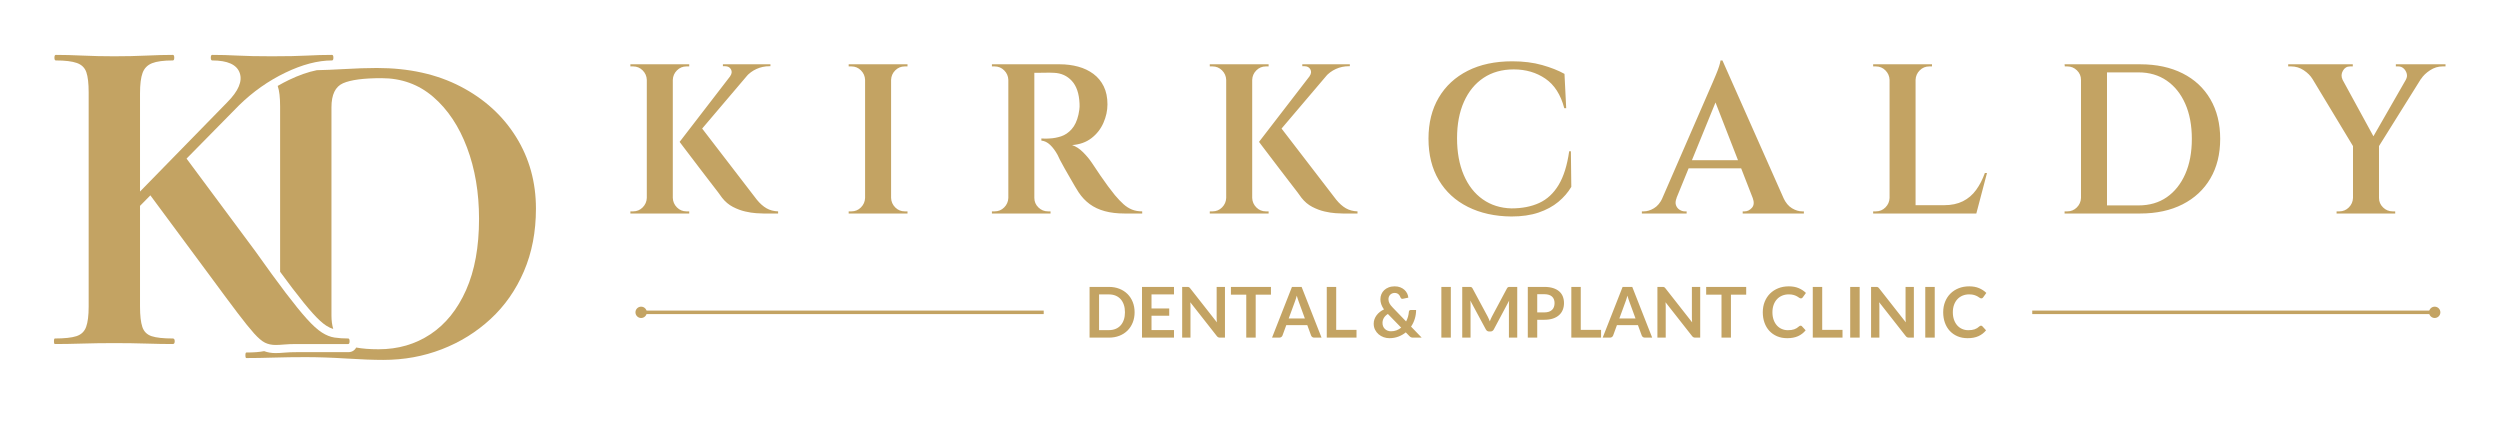
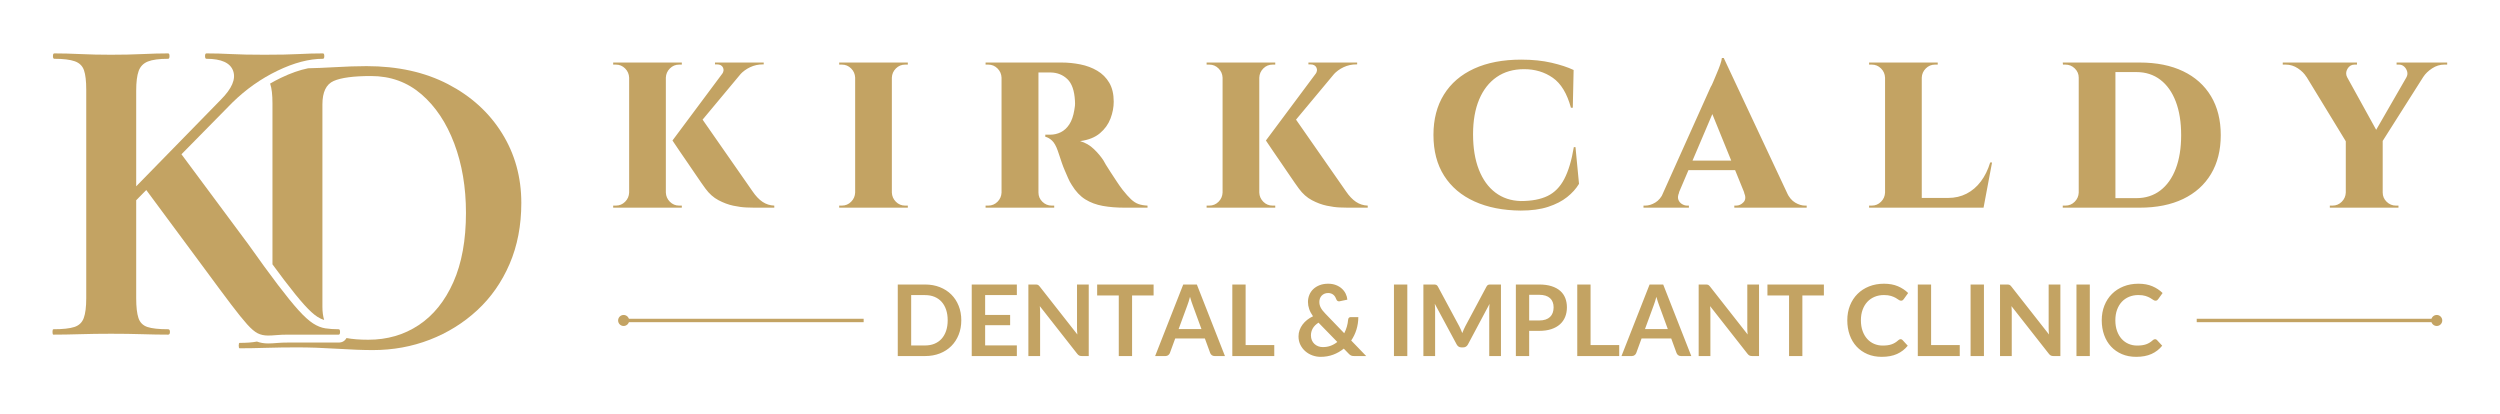
- <svg xmlns="http://www.w3.org/2000/svg" viewBox="0 0 1853 315" width="1853" height="315" role="img" aria-label="Kirkcaldy Dental &amp; Implant Clinic">
+ <svg xmlns="http://www.w3.org/2000/svg" viewBox="0 0 1905 315" width="1905" height="315" role="img" aria-label="Kirkcaldy Dental &amp; Implant Clinic">
  <g fill="#C3A363">
    <path d="M284.085 266.763Q273.112 266.763 256.653 265.735Q240.193 264.706 226.477 264.706Q214.133 264.706 202.817 265.049Q191.501 265.392 182.586 265.392Q181.9 265.392 181.9 263.334Q181.9 261.277 182.586 261.277Q190.744 261.277 195.772 260.267Q199.65 261.706 204.25 261.706Q207.267 261.706 211.311 261.338Q214.811 261.02 219.681 261.02H258.086Q262.089 261.02 264.025 257.587Q270.782 258.876 280.656 258.876Q302.259 258.876 319.061 247.732Q335.863 236.588 345.465 214.985Q355.066 193.382 355.066 162.178Q355.066 133.031 346.15 109.371Q337.235 85.711 321.118 71.823Q305.002 57.936 282.713 57.936Q262.825 57.936 254.252 61.707Q245.68 65.479 245.68 79.538V233.845Q245.68 239.482 247 243.833Q244.494 243.098 241.796 241.364Q237.671 238.712 231.866 232.279Q225.691 225.437 216.586 213.465Q212.513 208.11 207.618 201.423V78.853Q207.618 68.908 205.903 63.936Q205.86 63.811 205.814 63.688Q209.85 61.341 214.064 59.311Q225.057 54.014 234.796 52.022Q243.787 51.837 253.91 51.249Q268.654 50.392 279.284 50.392Q314.946 50.392 341.35 64.108Q367.753 77.824 382.498 101.484Q397.243 125.144 397.243 154.634Q397.243 180.352 388.327 201.097Q379.412 221.843 363.638 236.416Q347.865 250.99 327.462 258.877Q307.059 266.763 284.085 266.763Z" />
    <path data-kd="K" d="M65.718 227.225V68.461Q65.718 58.517 64.003 53.545Q62.289 48.573 56.974 46.687Q51.659 44.801 41.372 44.801Q40.343 44.801 40.343 42.743Q40.343 40.686 41.372 40.686Q50.287 40.686 61.26 41.2Q72.233 41.715 84.577 41.715Q97.608 41.715 108.581 41.2Q119.553 40.686 128.126 40.686Q129.155 40.686 129.155 42.743Q129.155 44.801 128.126 44.801Q117.839 44.801 112.695 46.858Q107.552 48.915 105.666 54.059Q103.78 59.203 103.78 69.147V227.225Q103.78 237.169 105.494 242.313Q107.209 247.456 112.352 249.171Q117.496 250.885 128.126 250.885Q129.498 250.885 129.498 252.943Q129.498 255.0 128.126 255.0Q119.211 255.0 108.409 254.657Q97.608 254.314 84.577 254.314Q72.233 254.314 60.917 254.657Q49.601 255.0 40.686 255.0Q40.0 255.0 40.0 252.943Q40.0 250.885 40.686 250.885Q51.316 250.885 56.631 249.171Q61.946 247.456 63.832 242.313Q65.718 237.169 65.718 227.225ZM156.244 205.279 109.266 141.842 136.699 115.439 189.163 186.077Q202.536 204.936 211.794 217.109Q221.053 229.282 227.396 236.312Q233.74 243.341 238.541 246.427Q243.341 249.514 247.97 250.199Q252.6 250.885 258.086 250.885Q259.115 250.885 259.115 252.943Q259.115 255.0 258.086 255.0Q242.998 255.0 233.74 255.0Q224.482 255.0 219.681 255.0Q214.537 255.0 210.766 255.343Q206.994 255.686 204.25 255.686Q199.793 255.686 196.364 253.971Q192.935 252.257 188.305 247.113Q183.676 241.97 176.132 232.026Q168.589 222.081 156.244 205.279ZM79.777 166.531 168.246 76.005Q180.933 63.317 177.675 54.059Q174.418 44.801 157.273 44.801Q156.244 44.801 156.244 42.743Q156.244 40.686 157.273 40.686Q166.531 40.686 176.132 41.2Q185.734 41.715 201.507 41.715Q217.967 41.715 227.568 41.2Q237.169 40.686 246.085 40.686Q247.113 40.686 247.113 42.743Q247.113 44.801 246.085 44.801Q230.311 44.801 211.451 53.888Q192.592 62.974 177.161 78.062L89.035 167.56Z" />
-     <path d="M518.435 92.68 560.937 147.98Q564.413 152.246 568.126 154.379Q571.839 156.512 576.737 156.67V158.25H565.835Q564.097 158.25 560.463 158.013Q556.829 157.776 552.326 156.749Q547.823 155.722 543.241 153.352Q538.659 150.982 535.183 146.558Q534.709 145.768 532.26 142.529Q529.811 139.29 526.177 134.629Q522.543 129.968 518.672 124.833Q514.801 119.698 511.404 115.274Q508.007 110.85 505.874 108.006Q503.741 105.162 503.741 105.162ZM559.989 48.756 512.589 104.53 503.741 105.162 547.191 48.756ZM571.049 47.65V49.072H570.417Q565.203 49.072 560.7 51.126Q556.197 53.18 553.037 56.814L541.187 56.498Q543.083 53.812 541.819 51.442Q540.555 49.072 537.395 49.072H535.815V47.65H570.417ZM498.685 47.65V158.25H479.409V47.65ZM479.883 146.716V158.25H467.243V156.67Q467.401 156.67 468.27 156.67Q469.139 156.67 469.297 156.67Q473.405 156.67 476.328 153.747Q479.251 150.824 479.409 146.716ZM479.883 59.184H479.409Q479.251 55.076 476.328 52.153Q473.405 49.23 469.297 49.23Q469.139 49.23 468.27 49.23Q467.401 49.23 467.243 49.23V47.65H479.883ZM498.211 146.716H498.685Q498.843 150.824 501.766 153.747Q504.689 156.67 508.797 156.67Q508.797 156.67 509.745 156.67Q510.693 156.67 510.851 156.67V158.25H498.211ZM498.211 59.184V47.65H510.851V49.23Q510.693 49.23 509.745 49.23Q508.797 49.23 508.797 49.23Q504.689 49.23 501.766 52.153Q498.843 55.076 498.685 59.184ZM660.477 47.65V158.25H641.201V47.65ZM641.675 146.716V158.25H629.035V156.67Q629.035 156.67 630.062 156.67Q631.089 156.67 631.089 156.67Q635.197 156.67 638.12 153.747Q641.043 150.824 641.201 146.716ZM641.675 59.184H641.201Q641.043 55.076 638.12 52.153Q635.197 49.23 631.089 49.23Q631.089 49.23 630.062 49.23Q629.035 49.23 629.035 49.23V47.65H641.675ZM660.003 146.716H660.477Q660.635 150.824 663.558 153.747Q666.481 156.67 670.589 156.67Q670.589 156.67 671.537 156.67Q672.485 156.67 672.643 156.67V158.25H660.003ZM660.003 59.184V47.65H672.643V49.23Q672.485 49.23 671.537 49.23Q670.589 49.23 670.589 49.23Q666.481 49.23 663.558 52.153Q660.635 55.076 660.477 59.184ZM764.599 47.65H785.613Q792.723 47.65 799.122 49.388Q805.521 51.126 810.419 54.76Q815.317 58.394 818.082 64.003Q820.847 69.612 820.847 77.354Q820.847 84.306 817.845 91.1Q814.843 97.894 808.997 102.397Q803.151 106.9 794.619 107.532Q798.885 108.954 802.756 112.825Q806.627 116.696 809.155 120.488Q809.313 120.646 811.13 123.411Q812.947 126.176 815.633 130.126Q818.319 134.076 821.242 138.026Q824.165 141.976 826.377 144.662Q829.853 148.77 832.776 151.377Q835.699 153.984 839.017 155.327Q842.335 156.67 846.601 156.67V158.25H833.487Q825.271 158.25 818.872 156.512Q812.473 154.774 807.733 151.298Q802.993 147.822 799.517 142.608Q798.569 141.186 796.831 138.263Q795.093 135.34 793.039 131.706Q790.985 128.072 789.01 124.675Q787.035 121.278 785.692 118.592Q784.349 115.906 783.875 114.8Q781.347 110.218 778.345 107.374Q775.343 104.53 771.867 104.214V102.634Q772.183 102.634 773.921 102.713Q775.659 102.792 777.871 102.634Q782.137 102.476 786.482 101.054Q790.827 99.632 794.303 95.761Q797.779 91.89 799.359 84.938Q799.675 83.516 799.991 81.304Q800.307 79.092 800.149 76.722Q799.675 65.662 794.461 59.974Q789.247 54.286 781.189 53.97Q778.187 53.812 774.869 53.891Q771.551 53.97 769.102 53.97Q766.653 53.97 766.179 53.97Q766.179 53.812 765.784 52.232Q765.389 50.652 764.994 49.151Q764.599 47.65 764.599 47.65ZM766.653 47.65V158.25H747.377V47.65ZM747.851 146.716V158.25H735.211V156.67Q735.369 156.67 736.238 156.67Q737.107 156.67 737.265 156.67Q741.373 156.67 744.296 153.747Q747.219 150.824 747.377 146.716ZM747.851 59.184H747.377Q747.219 55.076 744.296 52.153Q741.373 49.23 737.265 49.23Q737.107 49.23 736.238 49.23Q735.369 49.23 735.211 49.23V47.65H747.851ZM766.179 146.716H766.653Q766.653 150.824 769.655 153.747Q772.657 156.67 776.765 156.67Q776.923 156.67 777.792 156.67Q778.661 156.67 778.661 156.67V158.25H766.179ZM947.879 92.68 990.381 147.98Q993.857 152.246 997.57 154.379Q1001.283 156.512 1006.181 156.67V158.25H995.279Q993.541 158.25 989.907 158.013Q986.273 157.776 981.77 156.749Q977.267 155.722 972.685 153.352Q968.103 150.982 964.627 146.558Q964.153 145.768 961.704 142.529Q959.255 139.29 955.621 134.629Q951.987 129.968 948.116 124.833Q944.245 119.698 940.848 115.274Q937.451 110.85 935.318 108.006Q933.185 105.162 933.185 105.162ZM989.433 48.756 942.033 104.53 933.185 105.162 976.635 48.756ZM1000.493 47.65V49.072H999.861Q994.647 49.072 990.144 51.126Q985.641 53.18 982.481 56.814L970.631 56.498Q972.527 53.812 971.263 51.442Q969.999 49.072 966.839 49.072H965.259V47.65H999.861ZM928.129 47.65V158.25H908.853V47.65ZM909.327 146.716V158.25H896.687V156.67Q896.845 156.67 897.714 156.67Q898.583 156.67 898.741 156.67Q902.849 156.67 905.772 153.747Q908.695 150.824 908.853 146.716ZM909.327 59.184H908.853Q908.695 55.076 905.772 52.153Q902.849 49.23 898.741 49.23Q898.583 49.23 897.714 49.23Q896.845 49.23 896.687 49.23V47.65H909.327ZM927.655 146.716H928.129Q928.287 150.824 931.21 153.747Q934.133 156.67 938.241 156.67Q938.241 156.67 939.189 156.67Q940.137 156.67 940.295 156.67V158.25H927.655ZM927.655 59.184V47.65H940.295V49.23Q940.137 49.23 939.189 49.23Q938.241 49.23 938.241 49.23Q934.133 49.23 931.21 52.153Q928.287 55.076 928.129 59.184ZM1164.339 112.114 1164.655 138.5Q1161.021 144.662 1155.017 149.639Q1149.013 154.616 1140.402 157.539Q1131.791 160.462 1120.257 160.462Q1101.929 160.304 1088.025 153.352Q1074.121 146.4 1066.458 133.523Q1058.795 120.646 1058.795 102.792Q1058.795 85.254 1066.379 72.377Q1073.963 59.5 1087.867 52.469Q1101.771 45.438 1120.889 45.438Q1133.213 45.438 1143.009 48.203Q1152.805 50.968 1159.599 54.76L1160.863 80.198H1159.441Q1155.491 65.188 1145.458 58.315Q1135.425 51.442 1121.995 51.442Q1109.039 51.442 1099.638 57.683Q1090.237 63.924 1085.102 75.379Q1079.967 86.834 1079.967 102.476Q1079.967 118.118 1084.944 129.731Q1089.921 141.344 1099.006 147.743Q1108.091 154.142 1120.257 154.458Q1132.107 154.458 1140.876 150.429Q1149.645 146.4 1155.254 137.078Q1160.863 127.756 1163.075 112.114ZM1276.677 44.806 1326.605 157.302H1303.221L1269.251 70.086ZM1242.707 146.716Q1241.443 149.876 1242.233 152.088Q1243.023 154.3 1244.919 155.485Q1246.815 156.67 1248.711 156.67H1250.133V158.25H1216.953V156.67Q1216.953 156.67 1217.664 156.67Q1218.375 156.67 1218.375 156.67Q1222.009 156.67 1225.88 154.379Q1229.751 152.088 1232.279 146.716ZM1276.677 44.806 1277.467 61.396 1238.125 157.776H1227.381L1268.145 64.082Q1268.461 63.45 1269.488 61.001Q1270.515 58.552 1271.858 55.392Q1273.201 52.232 1274.149 49.309Q1275.097 46.386 1275.255 44.806ZM1295.163 118.75V124.754H1247.605V118.75ZM1299.113 146.716H1321.865Q1324.393 152.088 1328.264 154.379Q1332.135 156.67 1335.769 156.67Q1335.769 156.67 1336.401 156.67Q1337.033 156.67 1337.033 156.67V158.25H1291.687V156.67H1293.109Q1296.111 156.67 1298.481 154.063Q1300.851 151.456 1299.113 146.716ZM1419.825 47.65V158.25H1400.549V47.65ZM1461.695 152.088 1464.381 158.25H1419.351V152.088ZM1472.755 128.23 1464.855 158.25H1435.309L1440.997 152.088Q1449.055 152.088 1454.901 149.165Q1460.747 146.242 1464.697 140.791Q1468.647 135.34 1471.175 128.23ZM1401.023 146.716V158.25H1388.383V156.67Q1388.383 156.67 1389.41 156.67Q1390.437 156.67 1390.437 156.67Q1394.545 156.67 1397.468 153.747Q1400.391 150.824 1400.549 146.716ZM1401.023 59.184H1400.549Q1400.391 55.076 1397.468 52.153Q1394.545 49.23 1390.437 49.23Q1390.437 49.23 1389.41 49.23Q1388.383 49.23 1388.383 49.23V47.65H1401.023ZM1419.351 59.184V47.65H1431.991V49.23Q1431.833 49.23 1430.885 49.23Q1429.937 49.23 1429.937 49.23Q1425.829 49.23 1422.906 52.153Q1419.983 55.076 1419.825 59.184ZM1586.357 47.65Q1604.369 47.65 1617.72 54.365Q1631.071 61.08 1638.339 73.562Q1645.607 86.044 1645.607 102.95Q1645.607 119.856 1638.339 132.259Q1631.071 144.662 1617.72 151.456Q1604.369 158.25 1586.357 158.25H1550.017L1549.859 152.246Q1552.861 152.246 1557.364 152.246Q1561.867 152.246 1566.686 152.246Q1571.505 152.246 1575.692 152.246Q1579.879 152.246 1582.486 152.246Q1585.093 152.246 1585.093 152.246Q1597.259 152.246 1606.028 146.163Q1614.797 140.08 1619.695 129.02Q1624.593 117.96 1624.593 102.95Q1624.593 87.94 1619.695 76.88Q1614.797 65.82 1605.949 59.737Q1597.101 53.654 1585.093 53.654Q1585.093 53.654 1582.328 53.654Q1579.563 53.654 1575.218 53.654Q1570.873 53.654 1565.817 53.654Q1560.761 53.654 1556.1 53.654Q1551.439 53.654 1548.279 53.654V47.65ZM1561.709 47.65V158.25H1542.433V47.65ZM1542.907 146.716V158.25H1530.267V156.67Q1530.267 156.67 1531.294 156.67Q1532.321 156.67 1532.321 156.67Q1536.429 156.67 1539.352 153.747Q1542.275 150.824 1542.433 146.716ZM1542.907 59.184H1542.433Q1542.433 55.076 1539.431 52.153Q1536.429 49.23 1532.321 49.23Q1532.321 49.23 1531.373 49.23Q1530.425 49.23 1530.425 49.23L1530.267 47.65H1542.907ZM1730.137 47.808 1762.053 106.268 1744.831 109.586 1707.543 47.808ZM1763.317 107.374V158.25H1744.041V107.374ZM1789.703 47.808H1801.079L1761.895 110.534L1754.627 108.954ZM1783.225 59.026Q1784.489 56.814 1783.857 54.523Q1783.225 52.232 1781.566 50.731Q1779.907 49.23 1777.695 49.23Q1777.695 49.23 1776.747 49.23Q1775.799 49.23 1775.799 49.23V47.65H1812.613V49.23H1810.401Q1805.503 49.23 1801.158 52.074Q1796.813 54.918 1794.443 58.552ZM1736.299 59.026 1714.021 58.552Q1711.809 54.918 1707.543 52.074Q1703.277 49.23 1698.221 49.23H1696.009V47.65H1743.883V49.23Q1743.883 49.23 1742.856 49.23Q1741.829 49.23 1741.829 49.23Q1738.353 49.23 1736.536 52.469Q1734.719 55.708 1736.299 59.026ZM1744.515 146.716V158.25H1731.875V156.67Q1731.875 156.67 1732.823 156.67Q1733.771 156.67 1733.929 156.67Q1738.037 156.67 1740.96 153.747Q1743.883 150.824 1744.041 146.716ZM1762.843 146.716H1763.317Q1763.317 150.824 1766.319 153.747Q1769.321 156.67 1773.429 156.67Q1773.429 156.67 1774.377 156.67Q1775.325 156.67 1775.325 156.67V158.25H1762.843Z" />
-     <path d="M840.967 231.452Q840.967 235.586 839.589 239.044Q838.211 242.502 835.715 244.998Q833.219 247.494 829.709 248.872Q826.199 250.25 821.935 250.25H807.583V212.654H821.935Q826.199 212.654 829.709 214.045Q833.219 215.436 835.715 217.919Q838.211 220.402 839.589 223.86Q840.967 227.318 840.967 231.452ZM833.817 231.452Q833.817 228.358 832.985 225.901Q832.153 223.444 830.619 221.741Q829.085 220.038 826.888 219.128Q824.691 218.218 821.935 218.218H814.629V244.686H821.935Q824.691 244.686 826.888 243.776Q829.085 242.866 830.619 241.163Q832.153 239.46 832.985 237.003Q833.817 234.546 833.817 231.452ZM870.165 212.654V218.218H853.499V228.644H866.629V234.026H853.499V244.66H870.165V250.25H846.453V212.654ZM879.889 212.654Q880.357 212.654 880.669 212.693Q880.981 212.732 881.228 212.849Q881.475 212.966 881.709 213.187Q881.943 213.408 882.229 213.772L901.963 238.914Q901.859 238.004 901.82 237.133Q901.781 236.262 901.781 235.508V212.654H907.943V250.25H904.329Q903.497 250.25 902.951 249.99Q902.405 249.73 901.885 249.054L882.229 224.016Q882.307 224.848 882.346 225.667Q882.385 226.486 882.385 227.162V250.25H876.223V212.654H879.889ZM942.029 212.654V218.4H930.719V250.25H923.725V218.4H912.363V212.654ZM979.521 250.25H974.113Q973.203 250.25 972.618 249.795Q972.033 249.34 971.773 248.664L968.965 240.994H953.391L950.583 248.664Q950.375 249.262 949.764 249.756Q949.153 250.25 948.269 250.25H942.835L957.603 212.654H964.753ZM955.185 236.054H967.171L962.595 223.548Q962.283 222.716 961.906 221.585Q961.529 220.454 961.165 219.128Q960.801 220.454 960.45 221.598Q960.099 222.742 959.761 223.6ZM990.389 244.478H1005.443V250.25H983.395V212.654H990.389ZM1033.757 212.238Q1036.045 212.238 1037.852 212.94Q1039.659 213.642 1040.946 214.812Q1042.233 215.982 1042.974 217.49Q1043.715 218.998 1043.845 220.61L1039.763 221.468Q1039.685 221.494 1039.594 221.494Q1039.503 221.494 1039.425 221.494Q1038.983 221.494 1038.632 221.247Q1038.281 221.0 1038.073 220.48Q1037.839 219.804 1037.475 219.193Q1037.111 218.582 1036.591 218.127Q1036.071 217.672 1035.369 217.399Q1034.667 217.126 1033.757 217.126Q1032.665 217.126 1031.807 217.503Q1030.949 217.88 1030.351 218.517Q1029.753 219.154 1029.441 219.999Q1029.129 220.844 1029.129 221.78Q1029.129 222.56 1029.298 223.288Q1029.467 224.016 1029.831 224.744Q1030.195 225.472 1030.78 226.239Q1031.365 227.006 1032.223 227.89L1042.207 238.264Q1043.065 236.626 1043.585 234.806Q1044.105 232.986 1044.261 231.114Q1044.313 230.516 1044.651 230.152Q1044.989 229.788 1045.587 229.788H1049.617Q1049.591 233.22 1048.629 236.34Q1047.667 239.46 1045.873 242.086L1053.751 250.25H1047.459Q1046.965 250.25 1046.588 250.198Q1046.211 250.146 1045.873 250.003Q1045.535 249.86 1045.223 249.626Q1044.911 249.392 1044.573 249.028L1041.973 246.35Q1039.477 248.378 1036.422 249.522Q1033.367 250.666 1029.805 250.666Q1027.621 250.666 1025.541 249.925Q1023.461 249.184 1021.823 247.78Q1020.185 246.376 1019.184 244.387Q1018.183 242.398 1018.183 239.902Q1018.183 238.16 1018.755 236.587Q1019.327 235.014 1020.341 233.662Q1021.355 232.31 1022.746 231.218Q1024.137 230.126 1025.801 229.346Q1024.423 227.396 1023.786 225.537Q1023.149 223.678 1023.149 221.832Q1023.149 219.882 1023.864 218.127Q1024.579 216.372 1025.944 215.072Q1027.309 213.772 1029.285 213.005Q1031.261 212.238 1033.757 212.238ZM1024.709 239.382Q1024.709 240.812 1025.203 241.956Q1025.697 243.1 1026.555 243.893Q1027.413 244.686 1028.544 245.115Q1029.675 245.544 1030.949 245.544Q1033.237 245.544 1035.122 244.829Q1037.007 244.114 1038.567 242.84L1028.687 232.7Q1026.607 234.052 1025.658 235.742Q1024.709 237.432 1024.709 239.382ZM1075.357 250.25H1068.337V212.654H1075.357ZM1102.683 234.65Q1103.125 235.482 1103.502 236.379Q1103.879 237.276 1104.243 238.186Q1104.607 237.25 1104.997 236.34Q1105.387 235.43 1105.829 234.598L1116.957 213.772Q1117.165 213.382 1117.386 213.148Q1117.607 212.914 1117.88 212.81Q1118.153 212.706 1118.491 212.68Q1118.829 212.654 1119.297 212.654H1124.575V250.25H1118.413V225.966Q1118.413 225.29 1118.452 224.484Q1118.491 223.678 1118.569 222.846L1107.207 244.166Q1106.817 244.894 1106.193 245.297Q1105.569 245.7 1104.737 245.7H1103.775Q1102.943 245.7 1102.319 245.297Q1101.695 244.894 1101.305 244.166L1089.787 222.768Q1089.891 223.626 1089.93 224.445Q1089.969 225.264 1089.969 225.966V250.25H1083.807V212.654H1089.085Q1089.553 212.654 1089.891 212.68Q1090.229 212.706 1090.502 212.81Q1090.775 212.914 1091.009 213.148Q1091.243 213.382 1091.451 213.772L1102.683 234.65ZM1139.395 237.016V250.25H1132.401V212.654H1144.647Q1148.417 212.654 1151.173 213.538Q1153.929 214.422 1155.723 216.008Q1157.517 217.594 1158.375 219.804Q1159.233 222.014 1159.233 224.64Q1159.233 227.37 1158.323 229.645Q1157.413 231.92 1155.593 233.558Q1153.773 235.196 1151.043 236.106Q1148.313 237.016 1144.647 237.016ZM1139.395 231.556H1144.647Q1146.571 231.556 1148.001 231.075Q1149.431 230.594 1150.367 229.697Q1151.303 228.8 1151.771 227.513Q1152.239 226.226 1152.239 224.64Q1152.239 223.132 1151.771 221.91Q1151.303 220.688 1150.367 219.83Q1149.431 218.972 1148.001 218.517Q1146.571 218.062 1144.647 218.062H1139.395ZM1171.661 244.478H1186.715V250.25H1164.667V212.654H1171.661ZM1224.597 250.25H1219.189Q1218.279 250.25 1217.694 249.795Q1217.109 249.34 1216.849 248.664L1214.041 240.994H1198.467L1195.659 248.664Q1195.451 249.262 1194.84 249.756Q1194.229 250.25 1193.345 250.25H1187.911L1202.679 212.654H1209.829ZM1200.261 236.054H1212.247L1207.671 223.548Q1207.359 222.716 1206.982 221.585Q1206.605 220.454 1206.241 219.128Q1205.877 220.454 1205.526 221.598Q1205.175 222.742 1204.837 223.6ZM1232.137 212.654Q1232.605 212.654 1232.917 212.693Q1233.229 212.732 1233.476 212.849Q1233.723 212.966 1233.957 213.187Q1234.191 213.408 1234.477 213.772L1254.211 238.914Q1254.107 238.004 1254.068 237.133Q1254.029 236.262 1254.029 235.508V212.654H1260.191V250.25H1256.577Q1255.745 250.25 1255.199 249.99Q1254.653 249.73 1254.133 249.054L1234.477 224.016Q1234.555 224.848 1234.594 225.667Q1234.633 226.486 1234.633 227.162V250.25H1228.471V212.654H1232.137ZM1294.277 212.654V218.4H1282.967V250.25H1275.973V218.4H1264.611V212.654ZM1334.603 241.384Q1335.175 241.384 1335.591 241.826L1338.347 244.816Q1336.059 247.65 1332.718 249.158Q1329.377 250.666 1324.697 250.666Q1320.511 250.666 1317.17 249.236Q1313.829 247.806 1311.463 245.258Q1309.097 242.71 1307.836 239.174Q1306.575 235.638 1306.575 231.452Q1306.575 227.214 1307.979 223.691Q1309.383 220.168 1311.931 217.62Q1314.479 215.072 1318.028 213.655Q1321.577 212.238 1325.867 212.238Q1330.053 212.238 1333.186 213.577Q1336.319 214.916 1338.555 217.126L1336.215 220.376Q1336.007 220.688 1335.682 220.922Q1335.357 221.156 1334.785 221.156Q1334.187 221.156 1333.563 220.688Q1332.939 220.22 1331.977 219.674Q1331.015 219.128 1329.546 218.66Q1328.077 218.192 1325.815 218.192Q1323.163 218.192 1320.94 219.115Q1318.717 220.038 1317.118 221.754Q1315.519 223.47 1314.622 225.927Q1313.725 228.384 1313.725 231.452Q1313.725 234.624 1314.622 237.094Q1315.519 239.564 1317.053 241.254Q1318.587 242.944 1320.667 243.841Q1322.747 244.738 1325.139 244.738Q1326.569 244.738 1327.726 244.582Q1328.883 244.426 1329.858 244.088Q1330.833 243.75 1331.704 243.217Q1332.575 242.684 1333.433 241.904Q1333.693 241.67 1333.979 241.527Q1334.265 241.384 1334.603 241.384ZM1350.619 244.478H1365.673V250.25H1343.625V212.654H1350.619ZM1378.387 250.25H1371.367V212.654H1378.387ZM1390.503 212.654Q1390.971 212.654 1391.283 212.693Q1391.595 212.732 1391.842 212.849Q1392.089 212.966 1392.323 213.187Q1392.557 213.408 1392.843 213.772L1412.577 238.914Q1412.473 238.004 1412.434 237.133Q1412.395 236.262 1412.395 235.508V212.654H1418.557V250.25H1414.943Q1414.111 250.25 1413.565 249.99Q1413.019 249.73 1412.499 249.054L1392.843 224.016Q1392.921 224.848 1392.96 225.667Q1392.999 226.486 1392.999 227.162V250.25H1386.837V212.654H1390.503ZM1434.027 250.25H1427.007V212.654H1434.027ZM1468.321 241.384Q1468.893 241.384 1469.309 241.826L1472.065 244.816Q1469.777 247.65 1466.436 249.158Q1463.095 250.666 1458.415 250.666Q1454.229 250.666 1450.888 249.236Q1447.547 247.806 1445.181 245.258Q1442.815 242.71 1441.554 239.174Q1440.293 235.638 1440.293 231.452Q1440.293 227.214 1441.697 223.691Q1443.101 220.168 1445.649 217.62Q1448.197 215.072 1451.746 213.655Q1455.295 212.238 1459.585 212.238Q1463.771 212.238 1466.904 213.577Q1470.037 214.916 1472.273 217.126L1469.933 220.376Q1469.725 220.688 1469.4 220.922Q1469.075 221.156 1468.503 221.156Q1467.905 221.156 1467.281 220.688Q1466.657 220.22 1465.695 219.674Q1464.733 219.128 1463.264 218.66Q1461.795 218.192 1459.533 218.192Q1456.881 218.192 1454.658 219.115Q1452.435 220.038 1450.836 221.754Q1449.237 223.47 1448.34 225.927Q1447.443 228.384 1447.443 231.452Q1447.443 234.624 1448.34 237.094Q1449.237 239.564 1450.771 241.254Q1452.305 242.944 1454.385 243.841Q1456.465 244.738 1458.857 244.738Q1460.287 244.738 1461.444 244.582Q1462.601 244.426 1463.576 244.088Q1464.551 243.75 1465.422 243.217Q1466.293 242.684 1467.151 241.904Q1467.411 241.67 1467.697 241.527Q1467.983 241.384 1468.321 241.384Z" />
+     <path d="M533.129 87.94 573.419 145.768Q577.053 151.14 581.082 153.826Q585.111 156.512 590.009 156.67V158.25H574.841Q573.261 158.25 568.837 158.092Q564.413 157.934 558.804 156.749Q553.195 155.564 547.507 152.562Q541.819 149.56 537.553 143.714Q536.605 142.45 534.393 139.29Q532.181 136.13 529.416 132.022Q526.651 127.914 523.649 123.569Q520.647 119.224 518.119 115.511Q515.591 111.798 514.011 109.428Q512.431 107.058 512.431 107.058ZM570.733 48.756 523.175 105.794 512.431 107.058 555.881 48.756ZM581.951 47.65V49.072H581.319Q576.105 49.072 571.602 51.205Q567.099 53.338 563.939 56.814L550.193 56.498Q552.089 53.812 550.904 51.442Q549.719 49.072 546.401 49.072H544.821V47.65H581.319ZM507.375 47.65V158.25H479.409V47.65ZM479.883 146.716V158.25H467.243V156.67Q467.401 156.67 468.27 156.67Q469.139 156.67 469.297 156.67Q473.405 156.67 476.328 153.747Q479.251 150.824 479.409 146.716ZM479.883 59.184H479.409Q479.251 55.076 476.328 52.153Q473.405 49.23 469.297 49.23Q469.139 49.23 468.27 49.23Q467.401 49.23 467.243 49.23V47.65H479.883ZM506.901 146.716H507.375Q507.533 150.824 510.456 153.747Q513.379 156.67 517.487 156.67Q517.803 156.67 518.672 156.67Q519.541 156.67 519.541 156.67V158.25H506.901ZM506.901 59.184V47.65H519.541V49.23Q519.383 49.23 518.593 49.23Q517.803 49.23 517.487 49.23Q513.379 49.23 510.456 52.153Q507.533 55.076 507.375 59.184ZM679.595 47.65V158.25H651.629V47.65ZM652.103 146.716V158.25H639.463V156.67Q639.463 156.67 640.49 156.67Q641.517 156.67 641.517 156.67Q645.625 156.67 648.548 153.747Q651.471 150.824 651.629 146.716ZM652.103 59.184H651.629Q651.471 55.076 648.548 52.153Q645.625 49.23 641.517 49.23Q641.517 49.23 640.49 49.23Q639.463 49.23 639.463 49.23V47.65H652.103ZM679.121 146.716H679.595Q679.753 150.824 682.676 153.747Q685.599 156.67 689.707 156.67Q689.707 156.67 690.655 156.67Q691.603 156.67 691.761 156.67V158.25H679.121ZM679.121 59.184V47.65H691.761V49.23Q691.603 49.23 690.655 49.23Q689.707 49.23 689.707 49.23Q685.599 49.23 682.676 52.153Q679.753 55.076 679.595 59.184ZM789.247 47.65H808.997Q816.107 47.65 823.217 49.072Q830.327 50.494 836.094 53.891Q841.861 57.288 845.258 63.055Q848.655 68.822 848.655 77.512Q848.655 83.832 846.206 90.31Q843.757 96.788 838.148 101.528Q832.539 106.268 823.059 107.532Q829.063 109.27 833.566 113.615Q838.069 117.96 840.913 122.384Q841.071 122.858 842.493 125.228Q843.915 127.598 846.206 131.074Q848.497 134.55 850.867 138.184Q853.237 141.818 855.449 144.662Q859.083 149.244 861.848 151.851Q864.613 154.458 867.536 155.485Q870.459 156.512 874.409 156.67V158.25H856.871Q847.865 158.25 840.36 156.907Q832.855 155.564 827.009 151.93Q821.163 148.296 816.739 141.028Q815.159 138.658 813.895 135.735Q812.631 132.812 811.367 129.889Q810.103 126.966 809.155 124.201Q808.207 121.436 807.417 118.987Q806.627 116.538 805.995 114.8Q804.099 109.428 801.65 107.137Q799.201 104.846 796.515 104.214V102.634Q796.989 102.634 798.174 102.634Q799.359 102.634 800.149 102.634Q804.573 102.634 808.365 100.738Q812.157 98.842 814.843 94.734Q817.529 90.626 818.635 83.832Q818.951 82.41 819.109 80.672Q819.267 78.934 819.109 76.722Q818.477 65.188 813.342 60.29Q808.207 55.392 800.781 55.234Q799.201 55.234 797.305 55.234Q795.409 55.234 793.671 55.234Q791.933 55.234 790.827 55.234Q790.827 55.234 790.432 53.338Q790.037 51.442 789.642 49.546Q789.247 47.65 789.247 47.65ZM791.301 47.65V158.25H763.177V47.65ZM763.651 146.716V158.25H751.011V156.67Q751.327 156.67 752.117 156.67Q752.907 156.67 753.065 156.67Q757.173 156.67 760.096 153.747Q763.019 150.824 763.177 146.716ZM763.651 59.184H763.177Q763.019 55.076 760.096 52.153Q757.173 49.23 753.065 49.23Q752.907 49.23 752.117 49.23Q751.327 49.23 751.011 49.23V47.65H763.651ZM790.827 146.716H791.301Q791.301 150.824 794.303 153.747Q797.305 156.67 801.413 156.67Q801.729 156.67 802.44 156.67Q803.151 156.67 803.309 156.67V158.25H790.827ZM985.325 87.94 1025.615 145.768Q1029.249 151.14 1033.278 153.826Q1037.307 156.512 1042.205 156.67V158.25H1027.037Q1025.457 158.25 1021.033 158.092Q1016.609 157.934 1011 156.749Q1005.391 155.564 999.703 152.562Q994.015 149.56 989.749 143.714Q988.801 142.45 986.589 139.29Q984.377 136.13 981.612 132.022Q978.847 127.914 975.845 123.569Q972.843 119.224 970.315 115.511Q967.787 111.798 966.207 109.428Q964.627 107.058 964.627 107.058ZM1022.929 48.756 975.371 105.794 964.627 107.058 1008.077 48.756ZM1034.147 47.65V49.072H1033.515Q1028.301 49.072 1023.798 51.205Q1019.295 53.338 1016.135 56.814L1002.389 56.498Q1004.285 53.812 1003.1 51.442Q1001.915 49.072 998.597 49.072H997.017V47.65H1033.515ZM959.571 47.65V158.25H931.605V47.65ZM932.079 146.716V158.25H919.439V156.67Q919.597 156.67 920.466 156.67Q921.335 156.67 921.493 156.67Q925.601 156.67 928.524 153.747Q931.447 150.824 931.605 146.716ZM932.079 59.184H931.605Q931.447 55.076 928.524 52.153Q925.601 49.23 921.493 49.23Q921.335 49.23 920.466 49.23Q919.597 49.23 919.439 49.23V47.65H932.079ZM959.097 146.716H959.571Q959.729 150.824 962.652 153.747Q965.575 156.67 969.683 156.67Q969.999 156.67 970.868 156.67Q971.737 156.67 971.737 156.67V158.25H959.097ZM959.097 59.184V47.65H971.737V49.23Q971.579 49.23 970.789 49.23Q969.999 49.23 969.683 49.23Q965.575 49.23 962.652 52.153Q959.729 55.076 959.571 59.184ZM1200.521 112.114 1203.207 140.08Q1199.889 145.61 1194.122 150.192Q1188.355 154.774 1179.665 157.618Q1170.975 160.462 1158.809 160.462Q1138.585 160.304 1123.575 153.51Q1108.565 146.716 1100.428 133.918Q1092.291 121.12 1092.291 102.792Q1092.291 84.938 1100.27 72.061Q1108.249 59.184 1123.259 52.311Q1138.269 45.438 1159.125 45.438Q1172.081 45.438 1182.272 47.808Q1192.463 50.178 1199.099 53.338L1198.467 82.094H1197.045Q1192.621 65.82 1183.22 59.263Q1173.819 52.706 1161.337 52.706Q1149.171 52.706 1140.481 58.71Q1131.791 64.714 1127.13 75.774Q1122.469 86.834 1122.469 102.318Q1122.469 117.96 1126.893 129.257Q1131.317 140.554 1139.454 146.716Q1147.591 152.878 1158.809 153.194Q1171.291 153.194 1179.27 149.323Q1187.249 145.452 1191.989 136.367Q1196.729 127.282 1199.257 112.114ZM1313.491 44.174 1366.579 157.302H1333.399L1301.799 79.566ZM1279.521 146.716Q1278.099 149.876 1278.889 152.088Q1279.679 154.3 1281.654 155.485Q1283.629 156.67 1285.525 156.67H1286.947V158.25H1252.345V156.67Q1252.345 156.67 1253.056 156.67Q1253.767 156.67 1253.767 156.67Q1257.401 156.67 1261.272 154.379Q1265.143 152.088 1267.671 146.716ZM1313.491 44.174 1313.649 66.136 1274.623 157.776H1262.457L1303.537 66.294Q1304.327 65.188 1305.512 62.265Q1306.697 59.342 1308.198 55.866Q1309.699 52.39 1310.805 49.23Q1311.911 46.07 1312.069 44.174ZM1328.185 122.384V129.652H1282.523V122.384ZM1328.975 146.716H1361.523Q1364.051 152.088 1367.922 154.379Q1371.793 156.67 1375.427 156.67Q1375.427 156.67 1376.059 156.67Q1376.691 156.67 1376.691 156.67V158.25H1321.549V156.67H1322.971Q1326.131 156.67 1328.58 154.063Q1331.029 151.456 1328.975 146.716ZM1464.381 47.65V158.25H1436.415V47.65ZM1505.777 150.824 1510.991 158.25H1463.907V150.824ZM1517.943 123.806 1511.465 158.25H1478.759L1484.447 150.824Q1492.189 150.824 1498.509 147.585Q1504.829 144.346 1509.411 138.263Q1513.993 132.18 1516.521 123.806ZM1436.889 146.716V158.25H1424.249V156.67Q1424.249 156.67 1425.276 156.67Q1426.303 156.67 1426.303 156.67Q1430.411 156.67 1433.334 153.747Q1436.257 150.824 1436.415 146.716ZM1436.889 59.184H1436.415Q1436.257 55.076 1433.334 52.153Q1430.411 49.23 1426.303 49.23Q1426.303 49.23 1425.276 49.23Q1424.249 49.23 1424.249 49.23V47.65H1436.889ZM1463.907 59.184V47.65H1476.547V49.23Q1476.389 49.23 1475.441 49.23Q1474.493 49.23 1474.493 49.23Q1470.385 49.23 1467.462 52.153Q1464.539 55.076 1464.381 59.184ZM1630.439 47.65Q1649.715 47.65 1663.54 54.286Q1677.365 60.922 1684.791 73.325Q1692.217 85.728 1692.217 102.95Q1692.217 120.172 1684.791 132.575Q1677.365 144.978 1663.54 151.614Q1649.715 158.25 1630.439 158.25H1591.571L1591.413 150.982Q1597.417 150.982 1602.947 150.982Q1608.477 150.982 1613.059 150.982Q1617.641 150.982 1620.959 150.982Q1624.277 150.982 1626.094 150.982Q1627.911 150.982 1627.911 150.982Q1638.497 150.982 1646.16 145.136Q1653.823 139.29 1657.931 128.546Q1662.039 117.802 1662.039 102.95Q1662.039 88.098 1657.931 77.354Q1653.823 66.61 1646.16 60.764Q1638.497 54.918 1627.911 54.918Q1627.911 54.918 1626.015 54.918Q1624.119 54.918 1620.564 54.918Q1617.009 54.918 1612.348 54.918Q1607.687 54.918 1601.92 54.918Q1596.153 54.918 1589.833 54.918V47.65ZM1611.953 47.65V158.25H1583.987V47.65ZM1584.461 146.716V158.25H1571.821V156.67Q1571.821 156.67 1572.848 156.67Q1573.875 156.67 1573.875 156.67Q1577.983 156.67 1580.906 153.747Q1583.829 150.824 1583.987 146.716ZM1584.461 59.184H1583.987Q1583.987 55.076 1580.985 52.153Q1577.983 49.23 1573.875 49.23Q1573.875 49.23 1572.927 49.23Q1571.979 49.23 1571.979 49.23L1571.821 47.65H1584.461ZM1782.435 47.808 1815.141 107.058 1787.807 108.164 1750.993 47.808ZM1815.615 107.374V158.25H1787.491V107.374ZM1840.105 47.808H1853.377L1813.719 110.376L1804.871 108.954ZM1833.627 59.026Q1834.891 56.814 1834.259 54.523Q1833.627 52.232 1831.968 50.731Q1830.309 49.23 1828.097 49.23Q1828.097 49.23 1827.149 49.23Q1826.201 49.23 1826.201 49.23V47.65H1864.753V49.23H1862.541Q1857.643 49.23 1853.298 52.074Q1848.953 54.918 1846.583 58.552ZM1788.597 59.026 1757.471 58.552Q1755.259 54.918 1750.993 52.074Q1746.727 49.23 1741.671 49.23H1739.459V47.65H1796.023V49.23Q1796.023 49.23 1795.075 49.23Q1794.127 49.23 1794.127 49.23Q1790.651 49.23 1788.755 52.469Q1786.859 55.708 1788.597 59.026ZM1787.965 146.716V158.25H1775.325V156.67Q1775.325 156.67 1776.273 156.67Q1777.221 156.67 1777.379 156.67Q1781.487 156.67 1784.41 153.747Q1787.333 150.824 1787.491 146.716ZM1815.141 146.716H1815.615Q1815.615 150.824 1818.617 153.747Q1821.619 156.67 1825.727 156.67Q1825.727 156.67 1826.675 156.67Q1827.623 156.67 1827.623 156.67V158.25H1815.141Z" />
+     <path d="M732.504 244.053Q732.504 250.047 730.506 255.061Q728.508 260.075 724.889 263.695Q721.27 267.314 716.18 269.312Q711.091 271.31 704.908 271.31H684.098V216.796H704.908Q711.091 216.796 716.18 218.813Q721.27 220.83 724.889 224.43Q728.508 228.03 730.506 233.045Q732.504 238.059 732.504 244.053ZM722.137 244.053Q722.137 239.567 720.931 236.004Q719.724 232.441 717.5 229.972Q715.276 227.503 712.09 226.183Q708.904 224.864 704.908 224.864H694.314V263.242H704.908Q708.904 263.242 712.09 261.923Q715.276 260.603 717.5 258.134Q719.724 255.665 720.931 252.102Q722.137 248.539 722.137 244.053ZM774.842 216.796V224.864H750.676V239.981H769.714V247.785H750.676V263.204H774.842V271.31H740.459V216.796ZM788.941 216.796Q789.62 216.796 790.072 216.852Q790.525 216.909 790.883 217.079Q791.241 217.248 791.58 217.569Q791.92 217.889 792.334 218.417L820.949 254.873Q820.798 253.553 820.741 252.29Q820.685 251.027 820.685 249.934V216.796H829.62V271.31H824.379Q823.173 271.31 822.381 270.933Q821.59 270.556 820.836 269.576L792.334 233.271Q792.447 234.477 792.504 235.665Q792.561 236.852 792.561 237.832V271.31H783.626V216.796H788.941ZM879.044 216.796V225.127H862.645V271.31H852.504V225.127H836.029V216.796ZM933.408 271.31H925.566Q924.247 271.31 923.398 270.65Q922.55 269.99 922.173 269.01L918.102 257.889H895.519L891.448 269.01Q891.146 269.877 890.26 270.594Q889.374 271.31 888.092 271.31H880.213L901.627 216.796H911.994ZM898.121 250.726H915.5L908.865 232.592Q908.413 231.386 907.866 229.746Q907.319 228.106 906.792 226.183Q906.264 228.106 905.755 229.765Q905.246 231.423 904.756 232.668ZM949.166 262.941H970.995V271.31H939.025V216.796H949.166ZM1012.05 216.193Q1015.368 216.193 1017.988 217.211Q1020.608 218.228 1022.474 219.925Q1024.34 221.621 1025.415 223.808Q1026.489 225.995 1026.678 228.332L1020.759 229.576Q1020.646 229.614 1020.514 229.614Q1020.382 229.614 1020.269 229.614Q1019.628 229.614 1019.119 229.256Q1018.61 228.898 1018.308 228.144Q1017.969 227.163 1017.441 226.277Q1016.913 225.391 1016.159 224.732Q1015.405 224.072 1014.387 223.676Q1013.369 223.28 1012.05 223.28Q1010.467 223.28 1009.222 223.827Q1007.978 224.374 1007.111 225.297Q1006.244 226.221 1005.792 227.446Q1005.339 228.671 1005.339 230.029Q1005.339 231.16 1005.584 232.215Q1005.829 233.271 1006.357 234.326Q1006.885 235.382 1007.733 236.494Q1008.582 237.606 1009.826 238.888L1024.302 253.93Q1025.547 251.555 1026.301 248.916Q1027.055 246.277 1027.281 243.563Q1027.356 242.696 1027.846 242.168Q1028.336 241.64 1029.203 241.64H1035.047Q1035.009 246.617 1033.614 251.141Q1032.219 255.665 1029.618 259.472L1041.041 271.31H1031.918Q1031.202 271.31 1030.655 271.235Q1030.108 271.159 1029.618 270.952Q1029.128 270.745 1028.676 270.405Q1028.223 270.066 1027.733 269.538L1023.963 265.655Q1020.344 268.596 1015.914 270.254Q1011.484 271.913 1006.32 271.913Q1003.153 271.913 1000.137 270.839Q997.121 269.764 994.746 267.728Q992.371 265.693 990.919 262.809Q989.468 259.925 989.468 256.305Q989.468 253.78 990.297 251.499Q991.126 249.218 992.597 247.257Q994.067 245.297 996.084 243.714Q998.101 242.13 1000.514 240.999Q998.516 238.172 997.592 235.476Q996.668 232.781 996.668 230.104Q996.668 227.276 997.705 224.732Q998.742 222.187 1000.721 220.302Q1002.7 218.417 1005.566 217.305Q1008.431 216.193 1012.05 216.193ZM998.93 255.551Q998.93 257.625 999.647 259.284Q1000.363 260.942 1001.607 262.092Q1002.851 263.242 1004.491 263.864Q1006.131 264.486 1007.978 264.486Q1011.296 264.486 1014.029 263.45Q1016.762 262.413 1019.024 260.565L1004.698 245.863Q1001.682 247.823 1000.306 250.273Q998.93 252.724 998.93 255.551ZM1072.37 271.31H1062.191V216.796H1072.37ZM1111.993 248.69Q1112.634 249.896 1113.18 251.197Q1113.727 252.498 1114.255 253.817Q1114.782 252.46 1115.348 251.141Q1115.913 249.821 1116.554 248.615L1132.69 218.417Q1132.992 217.851 1133.312 217.512Q1133.632 217.173 1134.028 217.022Q1134.424 216.871 1134.914 216.834Q1135.404 216.796 1136.083 216.796H1143.736V271.31H1134.801V236.098Q1134.801 235.118 1134.858 233.949Q1134.914 232.781 1135.027 231.574L1118.552 262.488Q1117.987 263.544 1117.082 264.128Q1116.177 264.712 1114.971 264.712H1113.576Q1112.37 264.712 1111.465 264.128Q1110.56 263.544 1109.995 262.488L1093.293 231.461Q1093.444 232.705 1093.501 233.893Q1093.557 235.08 1093.557 236.098V271.31H1084.622V216.796H1092.276Q1092.954 216.796 1093.444 216.834Q1093.934 216.871 1094.33 217.022Q1094.726 217.173 1095.065 217.512Q1095.405 217.851 1095.706 218.417L1111.993 248.69ZM1165.225 252.121V271.31H1155.084V216.796H1172.84Q1178.307 216.796 1182.303 218.078Q1186.299 219.359 1188.901 221.659Q1191.502 223.959 1192.746 227.163Q1193.99 230.368 1193.99 234.175Q1193.99 238.134 1192.671 241.433Q1191.351 244.732 1188.712 247.107Q1186.073 249.482 1182.115 250.801Q1178.156 252.121 1172.84 252.121ZM1165.225 244.204H1172.84Q1175.63 244.204 1177.704 243.506Q1179.777 242.809 1181.134 241.508Q1182.492 240.208 1183.17 238.341Q1183.849 236.475 1183.849 234.175Q1183.849 231.989 1183.17 230.217Q1182.492 228.445 1181.134 227.201Q1179.777 225.957 1177.704 225.297Q1175.63 224.637 1172.84 224.637H1165.225ZM1212.011 262.941H1233.839V271.31H1201.869V216.796H1212.011ZM1288.768 271.31H1280.926Q1279.607 271.31 1278.759 270.65Q1277.91 269.99 1277.533 269.01L1273.462 257.889H1250.879L1246.808 269.01Q1246.506 269.877 1245.62 270.594Q1244.734 271.31 1243.453 271.31H1235.573L1256.987 216.796H1267.354ZM1253.481 250.726H1270.86L1264.225 232.592Q1263.773 231.386 1263.226 229.746Q1262.68 228.106 1262.152 226.183Q1261.624 228.106 1261.115 229.765Q1260.606 231.423 1260.116 232.668ZM1299.701 216.796Q1300.38 216.796 1300.832 216.852Q1301.284 216.909 1301.643 217.079Q1302.001 217.248 1302.34 217.569Q1302.679 217.889 1303.094 218.417L1331.708 254.873Q1331.557 253.553 1331.501 252.29Q1331.444 251.027 1331.444 249.934V216.796H1340.379V271.31H1335.139Q1333.933 271.31 1333.141 270.933Q1332.349 270.556 1331.595 269.576L1303.094 233.271Q1303.207 234.477 1303.264 235.665Q1303.32 236.852 1303.32 237.832V271.31H1294.385V216.796H1299.701ZM1389.804 216.796V225.127H1373.404V271.31H1363.263V225.127H1346.788V216.796ZM1448.277 258.454Q1449.106 258.454 1449.709 259.095L1453.705 263.431Q1450.388 267.54 1445.543 269.727Q1440.699 271.913 1433.913 271.913Q1427.843 271.913 1422.999 269.84Q1418.154 267.766 1414.724 264.072Q1411.293 260.377 1409.465 255.25Q1407.636 250.123 1407.636 244.053Q1407.636 237.908 1409.672 232.799Q1411.708 227.691 1415.402 223.996Q1419.097 220.302 1424.243 218.247Q1429.389 216.193 1435.609 216.193Q1441.679 216.193 1446.222 218.134Q1450.765 220.076 1454.007 223.28L1450.614 227.993Q1450.312 228.445 1449.841 228.784Q1449.37 229.124 1448.541 229.124Q1447.673 229.124 1446.769 228.445Q1445.864 227.767 1444.469 226.975Q1443.074 226.183 1440.944 225.505Q1438.814 224.826 1435.534 224.826Q1431.689 224.826 1428.465 226.164Q1425.242 227.503 1422.923 229.991Q1420.605 232.479 1419.304 236.042Q1418.004 239.604 1418.004 244.053Q1418.004 248.652 1419.304 252.234Q1420.605 255.815 1422.829 258.266Q1425.053 260.716 1428.069 262.017Q1431.085 263.318 1434.554 263.318Q1436.627 263.318 1438.305 263.091Q1439.983 262.865 1441.396 262.375Q1442.81 261.885 1444.073 261.112Q1445.336 260.339 1446.58 259.208Q1446.957 258.869 1447.372 258.662Q1447.787 258.454 1448.277 258.454ZM1471.5 262.941H1493.328V271.31H1461.359V216.796H1471.5ZM1511.763 271.31H1501.584V216.796H1511.763ZM1529.332 216.796Q1530.01 216.796 1530.463 216.852Q1530.915 216.909 1531.273 217.079Q1531.631 217.248 1531.971 217.569Q1532.31 217.889 1532.725 218.417L1561.339 254.873Q1561.188 253.553 1561.132 252.29Q1561.075 251.027 1561.075 249.934V216.796H1570.01V271.31H1564.77Q1563.563 271.31 1562.772 270.933Q1561.98 270.556 1561.226 269.576L1532.725 233.271Q1532.838 234.477 1532.894 235.665Q1532.951 236.852 1532.951 237.832V271.31H1524.016V216.796H1529.332ZM1592.441 271.31H1582.262V216.796H1592.441ZM1642.168 258.454Q1642.997 258.454 1643.6 259.095L1647.597 263.431Q1644.279 267.54 1639.435 269.727Q1634.59 271.913 1627.804 271.913Q1621.734 271.913 1616.89 269.84Q1612.045 267.766 1608.615 264.072Q1605.184 260.377 1603.356 255.25Q1601.527 250.123 1601.527 244.053Q1601.527 237.908 1603.563 232.799Q1605.599 227.691 1609.293 223.996Q1612.988 220.302 1618.134 218.247Q1623.28 216.193 1629.501 216.193Q1635.57 216.193 1640.113 218.134Q1644.656 220.076 1647.898 223.28L1644.505 227.993Q1644.204 228.445 1643.732 228.784Q1643.261 229.124 1642.432 229.124Q1641.565 229.124 1640.66 228.445Q1639.755 227.767 1638.36 226.975Q1636.965 226.183 1634.835 225.505Q1632.705 224.826 1629.425 224.826Q1625.58 224.826 1622.356 226.164Q1619.133 227.503 1616.815 229.991Q1614.496 232.479 1613.195 236.042Q1611.895 239.604 1611.895 244.053Q1611.895 248.652 1613.195 252.234Q1614.496 255.815 1616.72 258.266Q1618.945 260.716 1621.961 262.017Q1624.977 263.318 1628.445 263.318Q1630.518 263.318 1632.196 263.091Q1633.874 262.865 1635.288 262.375Q1636.701 261.885 1637.964 261.112Q1639.227 260.339 1640.471 259.208Q1640.848 258.869 1641.263 258.662Q1641.678 258.454 1642.168 258.454Z" />
  </g>
-   <line x1="475.2" y1="231.5" x2="773.6" y2="231.5" stroke="#C3A363" stroke-width="2.6" />
-   <circle cx="475.2" cy="231.5" r="4.2" fill="#C3A363" />
-   <line x1="1506.3" y1="231.5" x2="1804.6" y2="231.5" stroke="#C3A363" stroke-width="2.6" />
-   <circle cx="1804.6" cy="231.5" r="4.2" fill="#C3A363" />
+   <line x1="475.2" y1="244.2" x2="658.1" y2="244.2" stroke="#C3A363" stroke-width="2.6" />
+   <circle cx="475.2" cy="244.2" r="4.2" fill="#C3A363" />
+   <line x1="1673.9" y1="244.2" x2="1856.8" y2="244.2" stroke="#C3A363" stroke-width="2.6" />
+   <circle cx="1856.8" cy="244.2" r="4.2" fill="#C3A363" />
</svg>
